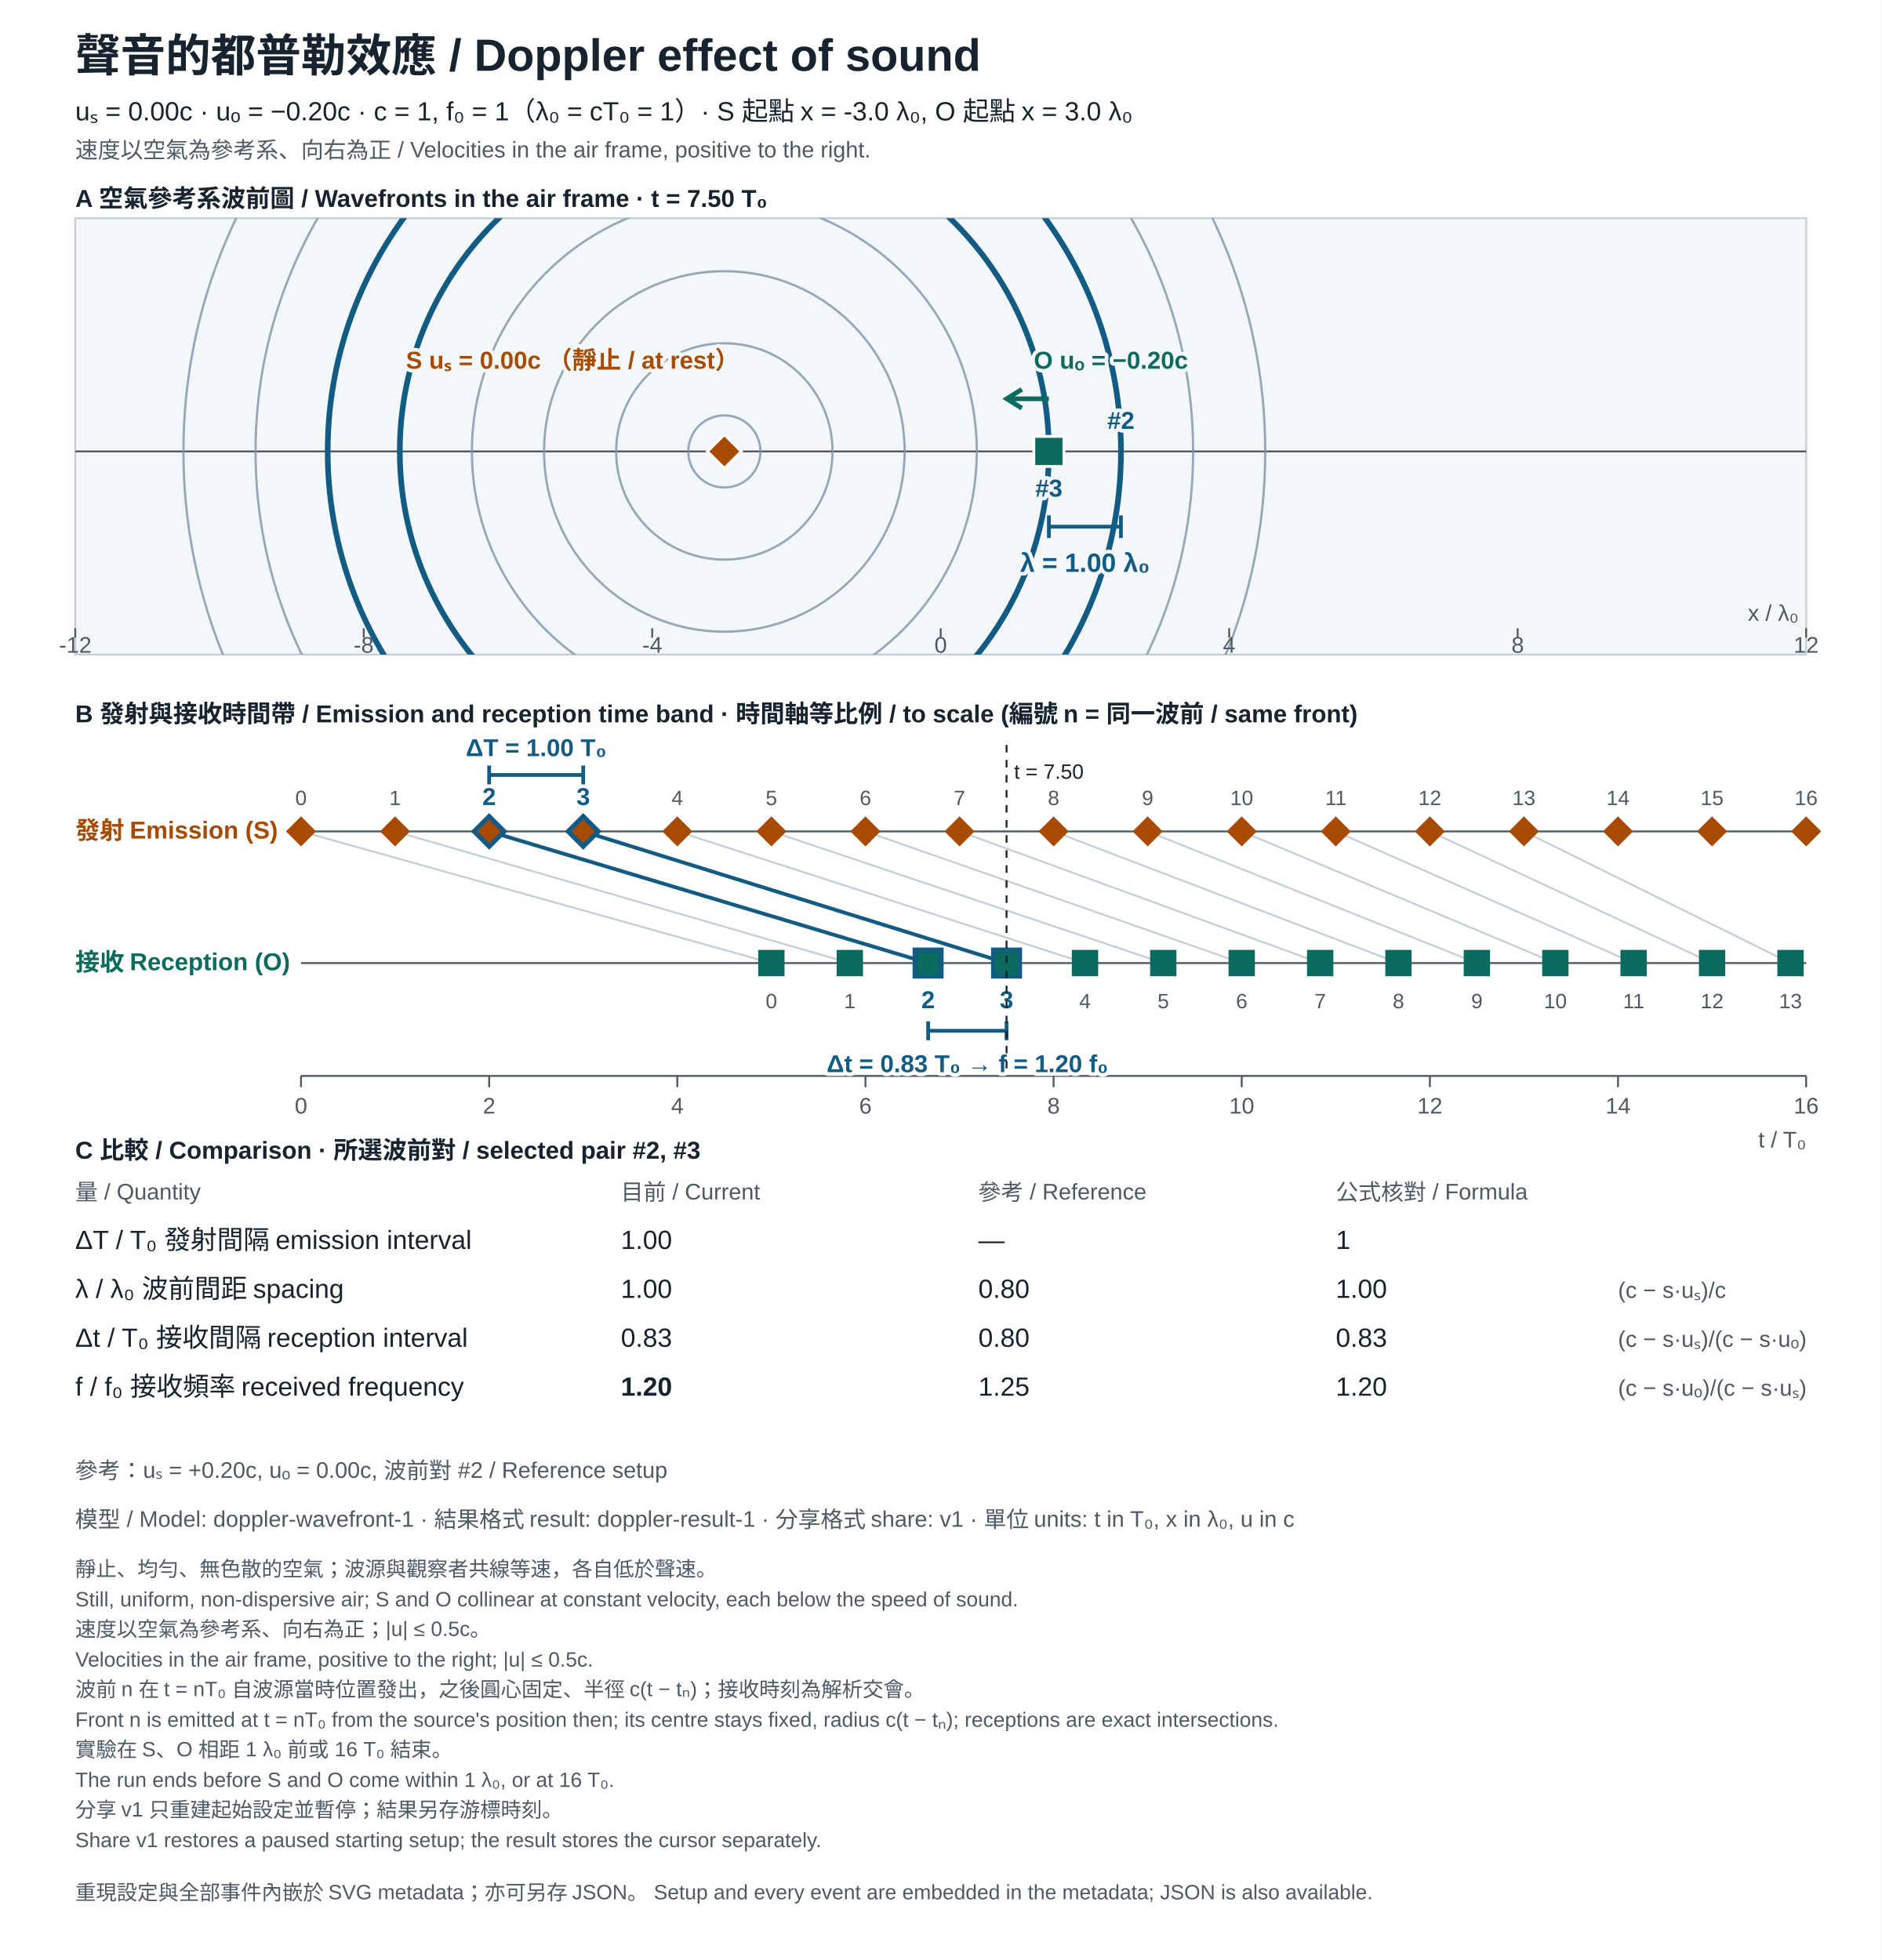
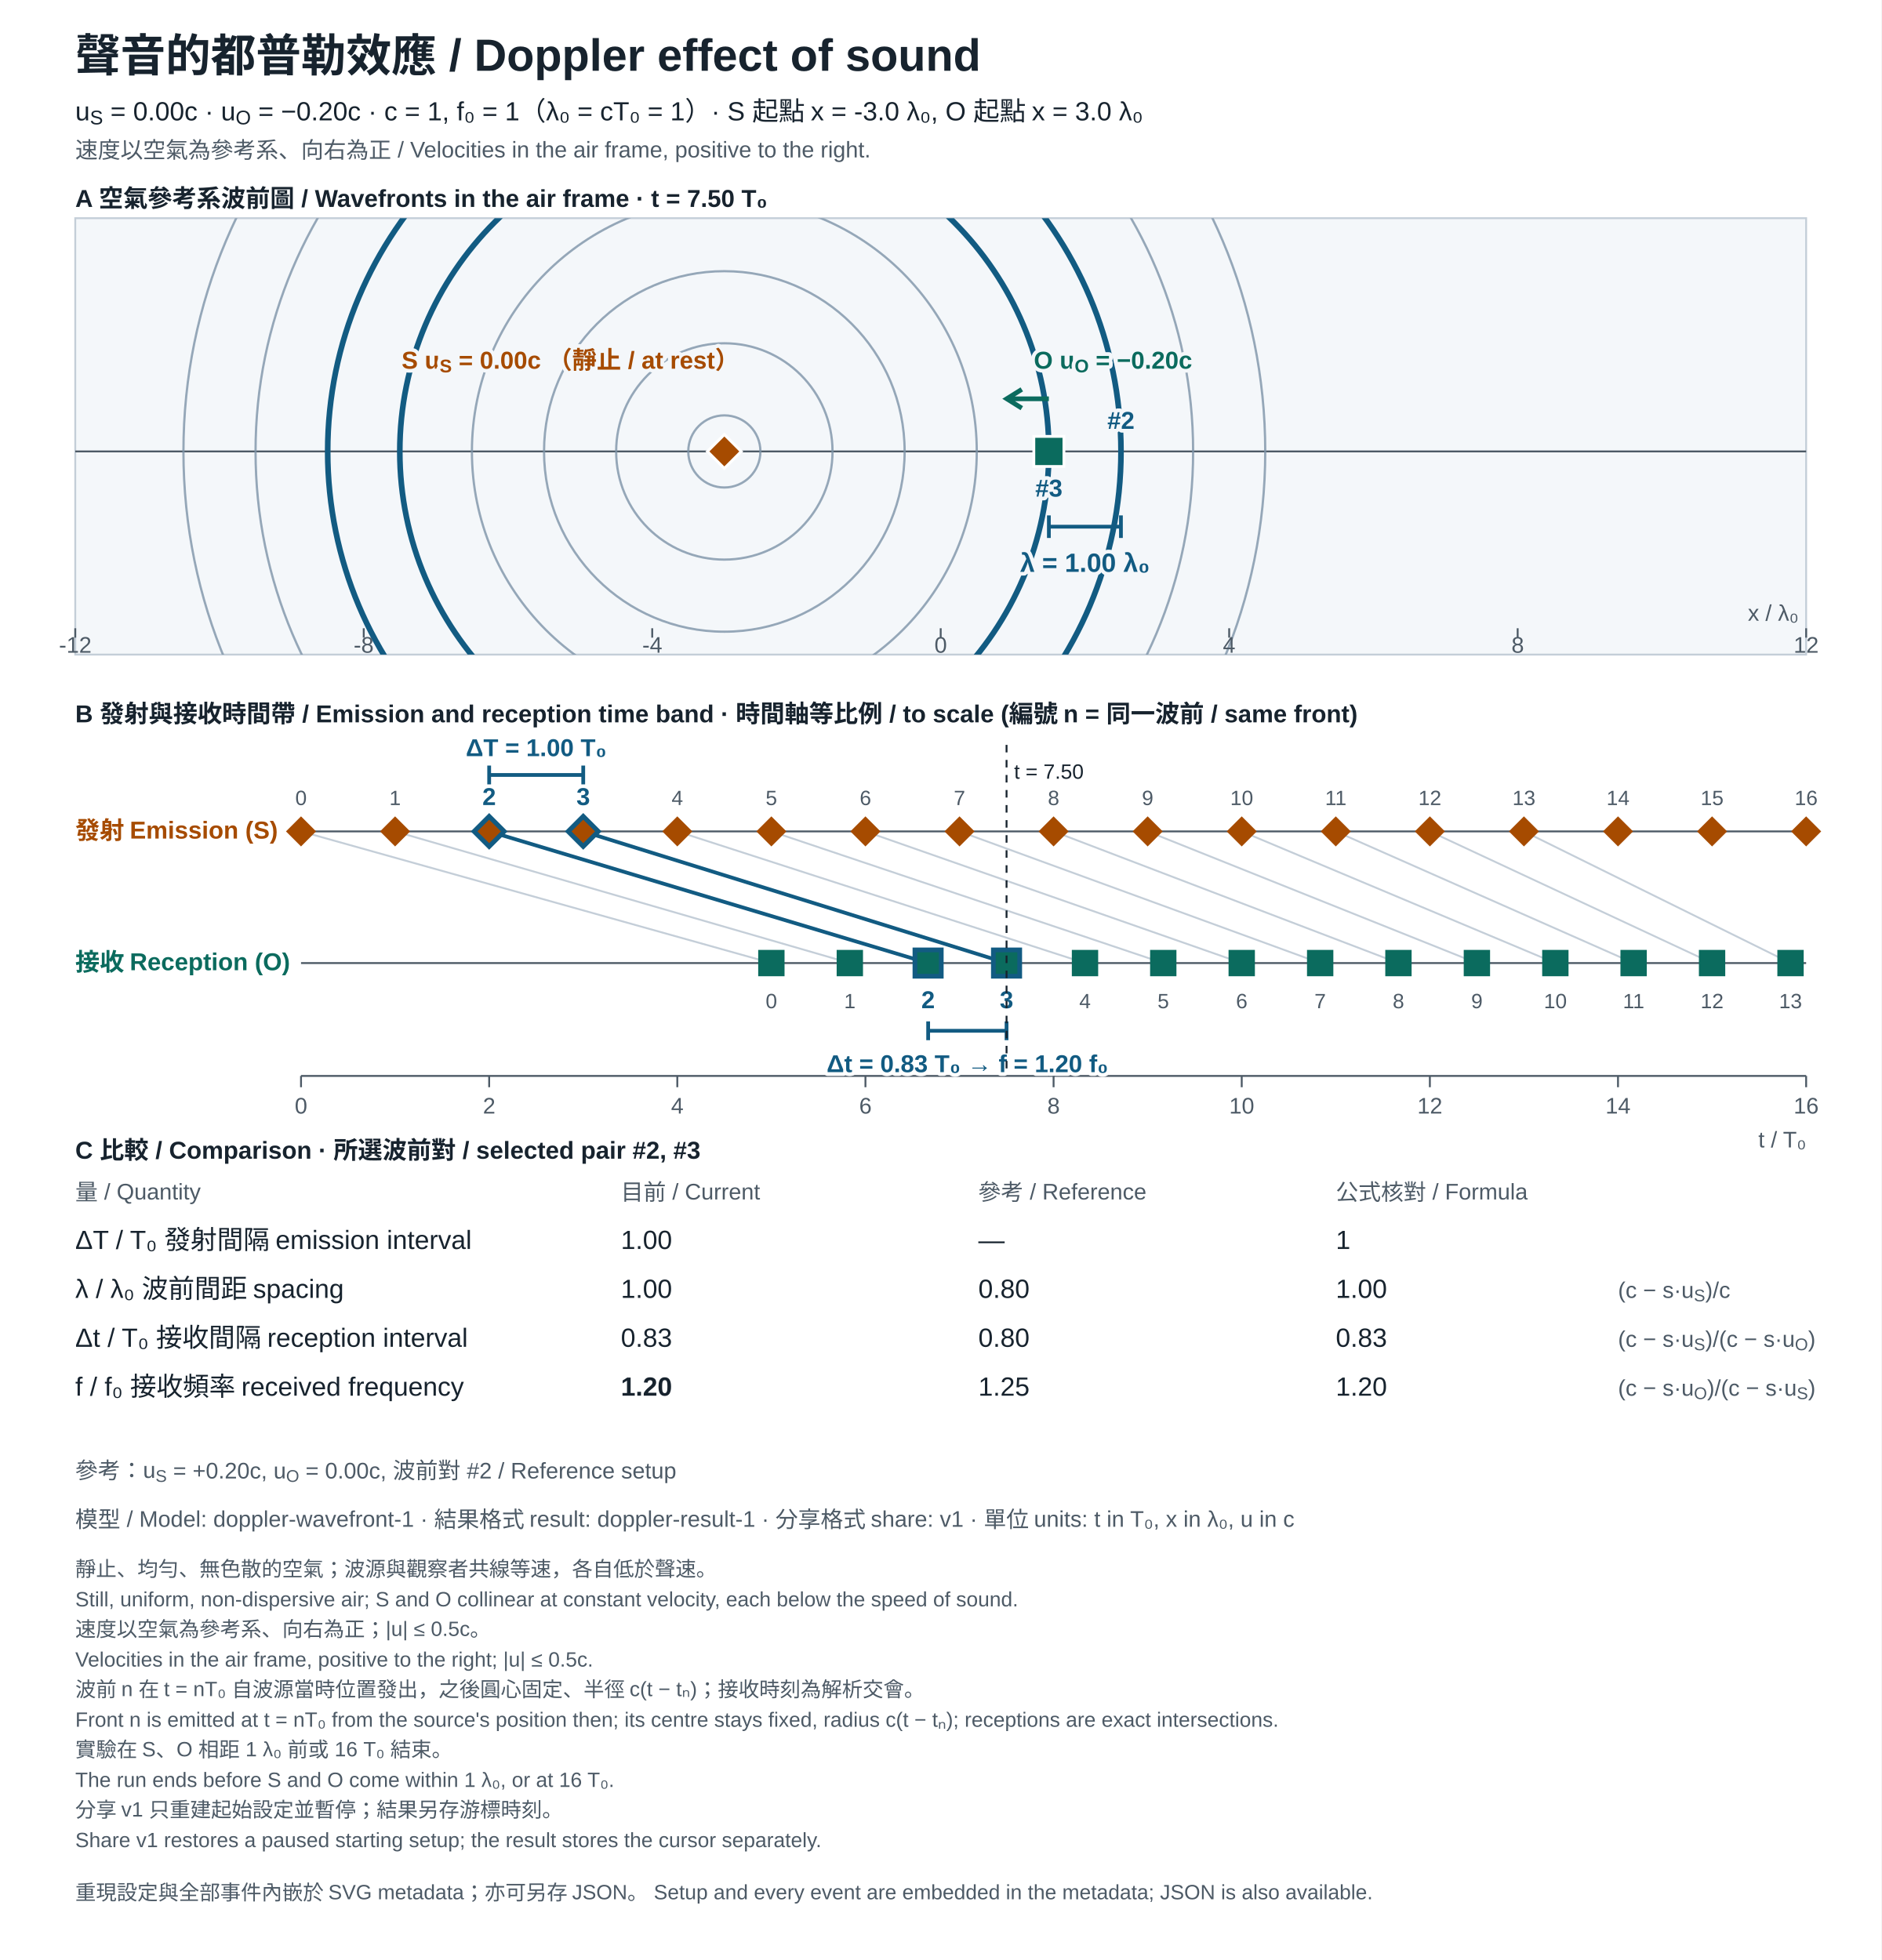
<svg xmlns="http://www.w3.org/2000/svg" width="1000" height="1042" viewBox="0 0 1000 1042" role="img" aria-labelledby="title desc">
  <rect width="1000" height="1042" fill="white" />
  <g fill="#17232e" font-family="Arial, 'Noto Sans TC', sans-serif">
    <text x="40.0" y="38.0" font-size="24" font-weight="700">聲音的都普勒效應 / Doppler effect of sound</text>
-     <text x="40.0" y="64.0" font-size="14">uₛ = 0.00c · uₒ = −0.20c · c = 1, f₀ = 1（λ₀ = cT₀ = 1）· S 起點 x = -3.0 λ₀, O 起點 x = 3.0 λ₀</text>
+     <text x="40.0" y="64.0" font-size="14">u<tspan baseline-shift="sub" font-size="75%">S</tspan> = 0.00c · u<tspan baseline-shift="sub" font-size="75%">O</tspan> = −0.20c · c = 1, f₀ = 1（λ₀ = cT₀ = 1）· S 起點 x = -3.0 λ₀, O 起點 x = 3.0 λ₀</text>
    <text x="40.0" y="84.0" font-size="12" fill="#4d5a66">速度以空氣為參考系、向右為正 / Velocities in the air frame, positive to the right.</text>
    <clipPath id="clipA">
      <rect x="40" y="116" width="920" height="232" />
    </clipPath>
    <rect x="40" y="116" width="920" height="232" fill="#f4f7fa" stroke="#c4ced8" />
    <text x="40.0" y="110.0" font-size="13" font-weight="700">A  空氣參考系波前圖 / Wavefronts in the air frame · t = 7.50 T₀</text>
    <g clip-path="url(#clipA)">
      <path d="M40 240H960" stroke="#4d5a66" stroke-width="1" />
      <circle data-front="0" cx="385.00" cy="240" r="287.50" fill="none" stroke="#7d93a8" stroke-width="1.2" stroke-dasharray="none" opacity="0.8" />
      <circle data-front="1" cx="385.00" cy="240" r="249.17" fill="none" stroke="#7d93a8" stroke-width="1.2" stroke-dasharray="none" opacity="0.8" />
      <circle data-front="2" cx="385.00" cy="240" r="210.83" fill="none" stroke="#125b82" stroke-width="3" />
      <circle data-front="3" cx="385.00" cy="240" r="172.50" fill="none" stroke="#125b82" stroke-width="3" />
      <circle data-front="4" cx="385.00" cy="240" r="134.17" fill="none" stroke="#7d93a8" stroke-width="1.2" stroke-dasharray="none" opacity="0.8" />
      <circle data-front="5" cx="385.00" cy="240" r="95.83" fill="none" stroke="#7d93a8" stroke-width="1.2" stroke-dasharray="none" opacity="0.8" />
      <circle data-front="6" cx="385.00" cy="240" r="57.50" fill="none" stroke="#7d93a8" stroke-width="1.2" stroke-dasharray="none" opacity="0.8" />
      <circle data-front="7" cx="385.00" cy="240" r="19.17" fill="none" stroke="#7d93a8" stroke-width="1.2" stroke-dasharray="none" opacity="0.8" />
      <circle cx="385.00" cy="240" r="2.4" fill="#fff" stroke="#7d93a8" />
      <circle cx="385.00" cy="240" r="2.4" fill="#fff" stroke="#7d93a8" />
      <circle cx="385.00" cy="240" r="2.4" fill="#fff" stroke="#7d93a8" />
      <circle cx="385.00" cy="240" r="2.4" fill="#fff" stroke="#7d93a8" />
      <circle cx="385.00" cy="240" r="2.4" fill="#fff" stroke="#7d93a8" />
      <circle cx="385.00" cy="240" r="2.4" fill="#fff" stroke="#7d93a8" />
      <circle cx="385.00" cy="240" r="2.4" fill="#fff" stroke="#7d93a8" />
      <circle cx="385.00" cy="240" r="2.4" fill="#fff" stroke="#7d93a8" />
      <path d="M595.8 274V286M557.5 274V286M595.8 280H557.5" stroke="#125b82" stroke-width="2" fill="none" />
      <text x="576.7" y="304.0" font-size="14" text-anchor="middle" fill="#125b82" font-weight="700" paint-order="stroke" stroke="#f4f7fa" stroke-width="4" stroke-linejoin="round">λ = 1.00 λ₀</text>
      <text x="595.8" y="228.0" font-size="13" text-anchor="middle" fill="#125b82" font-weight="700" paint-order="stroke" stroke="#f4f7fa" stroke-width="4" stroke-linejoin="round">#2</text>
      <text x="557.5" y="264.0" font-size="13" text-anchor="middle" fill="#125b82" font-weight="700" paint-order="stroke" stroke="#f4f7fa" stroke-width="4" stroke-linejoin="round">#3</text>
      <path d="M385 231L394 240L385 249L376 240Z" fill="#a64b00" stroke="#fff" stroke-width="1.5" />
      <rect x="549.5" y="232" width="16" height="16" fill="#0b6b5e" stroke="#fff" stroke-width="1.5" />
      <path d="M557.5 212H535.1M543.1 207L535.1 212L543.1 217" stroke="#0b6b5e" stroke-width="2.5" fill="none" />
-       <text x="393.0" y="196.0" font-size="13" text-anchor="end" fill="#a64b00" font-weight="700" paint-order="stroke" stroke="#f4f7fa" stroke-width="4" stroke-linejoin="round">S  uₛ = 0.00c （靜止 / at rest）</text>
-       <text x="549.5" y="196.0" font-size="13" text-anchor="start" fill="#0b6b5e" font-weight="700" paint-order="stroke" stroke="#f4f7fa" stroke-width="4" stroke-linejoin="round">O  uₒ = −0.20c </text>
+       <text x="393.0" y="196.0" font-size="13" text-anchor="end" fill="#a64b00" font-weight="700" paint-order="stroke" stroke="#f4f7fa" stroke-width="4" stroke-linejoin="round">S  u<tspan baseline-shift="sub" font-size="75%">S</tspan> = 0.00c （靜止 / at rest）</text>
+       <text x="549.5" y="196.0" font-size="13" text-anchor="start" fill="#0b6b5e" font-weight="700" paint-order="stroke" stroke="#f4f7fa" stroke-width="4" stroke-linejoin="round">O  u<tspan baseline-shift="sub" font-size="75%">O</tspan> = −0.20c </text>
    </g>
    <path d="M40 334v5" stroke="#4d5a66" />
    <text x="40.0" y="347.0" font-size="12" text-anchor="middle" fill="#4d5a66">-12</text>
    <path d="M193.333 334v5" stroke="#4d5a66" />
    <text x="193.3" y="347.0" font-size="12" text-anchor="middle" fill="#4d5a66">-8</text>
    <path d="M346.667 334v5" stroke="#4d5a66" />
    <text x="346.7" y="347.0" font-size="12" text-anchor="middle" fill="#4d5a66">-4</text>
    <path d="M500 334v5" stroke="#4d5a66" />
    <text x="500.0" y="347.0" font-size="12" text-anchor="middle" fill="#4d5a66">0</text>
    <path d="M653.333 334v5" stroke="#4d5a66" />
    <text x="653.3" y="347.0" font-size="12" text-anchor="middle" fill="#4d5a66">4</text>
    <path d="M806.667 334v5" stroke="#4d5a66" />
    <text x="806.7" y="347.0" font-size="12" text-anchor="middle" fill="#4d5a66">8</text>
    <path d="M960 334v5" stroke="#4d5a66" />
    <text x="960.0" y="347.0" font-size="12" text-anchor="middle" fill="#4d5a66">12</text>
    <text x="956.0" y="330.0" font-size="12" text-anchor="end" fill="#4d5a66">x / λ₀</text>
    <text x="40.0" y="384.0" font-size="13" font-weight="700">B  發射與接收時間帶 / Emission and reception time band · 時間軸等比例 / to scale  (編號 n = 同一波前 / same front)</text>
    <text x="40.0" y="446.0" font-size="13" fill="#a64b00" font-weight="700">發射 Emission (S)</text>
    <text x="40.0" y="516.0" font-size="13" fill="#0b6b5e" font-weight="700">接收 Reception (O)</text>
    <path d="M160 442H960M160 512H960M160 572H960" stroke="#4d5a66" stroke-width="1" />
    <path d="M160.0 442L410.0 512" stroke="#c4ced8" stroke-width="1" />
    <path d="M210.0 442L451.7 512" stroke="#c4ced8" stroke-width="1" />
    <path d="M260.0 442L493.3 512" stroke="#125b82" stroke-width="2" />
    <path d="M310.0 442L535.0 512" stroke="#125b82" stroke-width="2" />
    <path d="M360.0 442L576.7 512" stroke="#c4ced8" stroke-width="1" />
    <path d="M410.0 442L618.3 512" stroke="#c4ced8" stroke-width="1" />
    <path d="M460.0 442L660.0 512" stroke="#c4ced8" stroke-width="1" />
    <path d="M510.0 442L701.7 512" stroke="#c4ced8" stroke-width="1" />
    <path d="M560.0 442L743.3 512" stroke="#c4ced8" stroke-width="1" />
    <path d="M610.0 442L785.0 512" stroke="#c4ced8" stroke-width="1" />
    <path d="M660.0 442L826.7 512" stroke="#c4ced8" stroke-width="1" />
    <path d="M710.0 442L868.3 512" stroke="#c4ced8" stroke-width="1" />
    <path d="M760.0 442L910.0 512" stroke="#c4ced8" stroke-width="1" />
    <path d="M810.0 442L951.7 512" stroke="#c4ced8" stroke-width="1" />
    <g data-event="emission" data-n="0">
      <path d="M160.0 434L168.0 442L160.0 450L152.0 442Z" fill="#a64b00" />
    </g>
    <text x="160.0" y="428.0" font-size="11" text-anchor="middle" fill="#4d5a66">0</text>
    <g data-event="emission" data-n="1">
      <path d="M210.0 434L218.0 442L210.0 450L202.0 442Z" fill="#a64b00" />
    </g>
    <text x="210.0" y="428.0" font-size="11" text-anchor="middle" fill="#4d5a66">1</text>
    <g data-event="emission" data-n="2">
      <path d="M260.0 434L268.0 442L260.0 450L252.0 442Z" fill="#a64b00" stroke="#125b82" stroke-width="2.5" />
    </g>
    <text x="260.0" y="428.0" font-size="13" text-anchor="middle" fill="#125b82" font-weight="700">2</text>
    <g data-event="emission" data-n="3">
      <path d="M310.0 434L318.0 442L310.0 450L302.0 442Z" fill="#a64b00" stroke="#125b82" stroke-width="2.5" />
    </g>
    <text x="310.0" y="428.0" font-size="13" text-anchor="middle" fill="#125b82" font-weight="700">3</text>
    <g data-event="emission" data-n="4">
      <path d="M360.0 434L368.0 442L360.0 450L352.0 442Z" fill="#a64b00" />
    </g>
    <text x="360.0" y="428.0" font-size="11" text-anchor="middle" fill="#4d5a66">4</text>
    <g data-event="emission" data-n="5">
      <path d="M410.0 434L418.0 442L410.0 450L402.0 442Z" fill="#a64b00" />
    </g>
    <text x="410.0" y="428.0" font-size="11" text-anchor="middle" fill="#4d5a66">5</text>
    <g data-event="emission" data-n="6">
      <path d="M460.0 434L468.0 442L460.0 450L452.0 442Z" fill="#a64b00" />
    </g>
    <text x="460.0" y="428.0" font-size="11" text-anchor="middle" fill="#4d5a66">6</text>
    <g data-event="emission" data-n="7">
      <path d="M510.0 434L518.0 442L510.0 450L502.0 442Z" fill="#a64b00" />
    </g>
    <text x="510.0" y="428.0" font-size="11" text-anchor="middle" fill="#4d5a66">7</text>
    <g data-event="emission" data-n="8">
      <path d="M560.0 434L568.0 442L560.0 450L552.0 442Z" fill="#a64b00" />
    </g>
    <text x="560.0" y="428.0" font-size="11" text-anchor="middle" fill="#4d5a66">8</text>
    <g data-event="emission" data-n="9">
      <path d="M610.0 434L618.0 442L610.0 450L602.0 442Z" fill="#a64b00" />
    </g>
    <text x="610.0" y="428.0" font-size="11" text-anchor="middle" fill="#4d5a66">9</text>
    <g data-event="emission" data-n="10">
      <path d="M660.0 434L668.0 442L660.0 450L652.0 442Z" fill="#a64b00" />
    </g>
    <text x="660.0" y="428.0" font-size="11" text-anchor="middle" fill="#4d5a66">10</text>
    <g data-event="emission" data-n="11">
      <path d="M710.0 434L718.0 442L710.0 450L702.0 442Z" fill="#a64b00" />
    </g>
    <text x="710.0" y="428.0" font-size="11" text-anchor="middle" fill="#4d5a66">11</text>
    <g data-event="emission" data-n="12">
      <path d="M760.0 434L768.0 442L760.0 450L752.0 442Z" fill="#a64b00" />
    </g>
    <text x="760.0" y="428.0" font-size="11" text-anchor="middle" fill="#4d5a66">12</text>
    <g data-event="emission" data-n="13">
      <path d="M810.0 434L818.0 442L810.0 450L802.0 442Z" fill="#a64b00" />
    </g>
    <text x="810.0" y="428.0" font-size="11" text-anchor="middle" fill="#4d5a66">13</text>
    <g data-event="emission" data-n="14">
      <path d="M860.0 434L868.0 442L860.0 450L852.0 442Z" fill="#a64b00" />
    </g>
    <text x="860.0" y="428.0" font-size="11" text-anchor="middle" fill="#4d5a66">14</text>
    <g data-event="emission" data-n="15">
      <path d="M910.0 434L918.0 442L910.0 450L902.0 442Z" fill="#a64b00" />
    </g>
    <text x="910.0" y="428.0" font-size="11" text-anchor="middle" fill="#4d5a66">15</text>
    <g data-event="emission" data-n="16">
      <path d="M960.0 434L968.0 442L960.0 450L952.0 442Z" fill="#a64b00" />
    </g>
    <text x="960.0" y="428.0" font-size="11" text-anchor="middle" fill="#4d5a66">16</text>
    <g data-event="reception" data-n="0">
      <rect x="403.0" y="505" width="14" height="14" fill="#0b6b5e" />
    </g>
    <text x="410.0" y="536.0" font-size="11" text-anchor="middle" fill="#4d5a66">0</text>
    <g data-event="reception" data-n="1">
      <rect x="444.7" y="505" width="14" height="14" fill="#0b6b5e" />
    </g>
    <text x="451.7" y="536.0" font-size="11" text-anchor="middle" fill="#4d5a66">1</text>
    <g data-event="reception" data-n="2">
      <rect x="486.3" y="505" width="14" height="14" fill="#0b6b5e" stroke="#125b82" stroke-width="2.5" />
    </g>
    <text x="493.3" y="536.0" font-size="13" text-anchor="middle" fill="#125b82" font-weight="700">2</text>
    <g data-event="reception" data-n="3">
      <rect x="528.0" y="505" width="14" height="14" fill="#0b6b5e" stroke="#125b82" stroke-width="2.5" />
    </g>
    <text x="535.0" y="536.0" font-size="13" text-anchor="middle" fill="#125b82" font-weight="700">3</text>
    <g data-event="reception" data-n="4">
      <rect x="569.7" y="505" width="14" height="14" fill="#0b6b5e" />
    </g>
    <text x="576.7" y="536.0" font-size="11" text-anchor="middle" fill="#4d5a66">4</text>
    <g data-event="reception" data-n="5">
      <rect x="611.3" y="505" width="14" height="14" fill="#0b6b5e" />
    </g>
    <text x="618.3" y="536.0" font-size="11" text-anchor="middle" fill="#4d5a66">5</text>
    <g data-event="reception" data-n="6">
      <rect x="653.0" y="505" width="14" height="14" fill="#0b6b5e" />
    </g>
    <text x="660.0" y="536.0" font-size="11" text-anchor="middle" fill="#4d5a66">6</text>
    <g data-event="reception" data-n="7">
      <rect x="694.7" y="505" width="14" height="14" fill="#0b6b5e" />
    </g>
    <text x="701.7" y="536.0" font-size="11" text-anchor="middle" fill="#4d5a66">7</text>
    <g data-event="reception" data-n="8">
      <rect x="736.3" y="505" width="14" height="14" fill="#0b6b5e" />
    </g>
    <text x="743.3" y="536.0" font-size="11" text-anchor="middle" fill="#4d5a66">8</text>
    <g data-event="reception" data-n="9">
      <rect x="778.0" y="505" width="14" height="14" fill="#0b6b5e" />
    </g>
    <text x="785.0" y="536.0" font-size="11" text-anchor="middle" fill="#4d5a66">9</text>
    <g data-event="reception" data-n="10">
      <rect x="819.7" y="505" width="14" height="14" fill="#0b6b5e" />
    </g>
    <text x="826.7" y="536.0" font-size="11" text-anchor="middle" fill="#4d5a66">10</text>
    <g data-event="reception" data-n="11">
      <rect x="861.3" y="505" width="14" height="14" fill="#0b6b5e" />
    </g>
    <text x="868.3" y="536.0" font-size="11" text-anchor="middle" fill="#4d5a66">11</text>
    <g data-event="reception" data-n="12">
      <rect x="903.0" y="505" width="14" height="14" fill="#0b6b5e" />
    </g>
    <text x="910.0" y="536.0" font-size="11" text-anchor="middle" fill="#4d5a66">12</text>
    <g data-event="reception" data-n="13">
      <rect x="944.7" y="505" width="14" height="14" fill="#0b6b5e" />
    </g>
    <text x="951.7" y="536.0" font-size="11" text-anchor="middle" fill="#4d5a66">13</text>
    <path d="M260 412H310M260 407v10M310 407v10" stroke="#125b82" stroke-width="2" fill="none" />
    <text x="285.0" y="402.0" font-size="13" text-anchor="middle" fill="#125b82" font-weight="700" paint-order="stroke" stroke="#ffffff" stroke-width="4" stroke-linejoin="round">ΔT = 1.00 T₀</text>
    <path d="M493.333 548H535M493.333 543v10M535 543v10" stroke="#125b82" stroke-width="2" fill="none" />
    <text x="514.2" y="570.0" font-size="13" text-anchor="middle" fill="#125b82" font-weight="700" paint-order="stroke" stroke="#ffffff" stroke-width="4" stroke-linejoin="round">Δt = 0.83 T₀  →  f = 1.20 f₀</text>
    <path d="M535 396V572" stroke="#17232e" stroke-dasharray="4 4" />
    <text x="539.0" y="414.0" font-size="11" fill="#17232e" paint-order="stroke" stroke="#ffffff" stroke-width="4" stroke-linejoin="round">t = 7.50</text>
    <path d="M160 572v6" stroke="#4d5a66" />
    <text x="160.0" y="592.0" font-size="12" text-anchor="middle" fill="#4d5a66">0</text>
    <path d="M260 572v6" stroke="#4d5a66" />
    <text x="260.0" y="592.0" font-size="12" text-anchor="middle" fill="#4d5a66">2</text>
    <path d="M360 572v6" stroke="#4d5a66" />
    <text x="360.0" y="592.0" font-size="12" text-anchor="middle" fill="#4d5a66">4</text>
    <path d="M460 572v6" stroke="#4d5a66" />
    <text x="460.0" y="592.0" font-size="12" text-anchor="middle" fill="#4d5a66">6</text>
    <path d="M560 572v6" stroke="#4d5a66" />
    <text x="560.0" y="592.0" font-size="12" text-anchor="middle" fill="#4d5a66">8</text>
    <path d="M660 572v6" stroke="#4d5a66" />
    <text x="660.0" y="592.0" font-size="12" text-anchor="middle" fill="#4d5a66">10</text>
    <path d="M760 572v6" stroke="#4d5a66" />
    <text x="760.0" y="592.0" font-size="12" text-anchor="middle" fill="#4d5a66">12</text>
    <path d="M860 572v6" stroke="#4d5a66" />
    <text x="860.0" y="592.0" font-size="12" text-anchor="middle" fill="#4d5a66">14</text>
    <path d="M960 572v6" stroke="#4d5a66" />
    <text x="960.0" y="592.0" font-size="12" text-anchor="middle" fill="#4d5a66">16</text>
    <text x="960.0" y="610.0" font-size="12" text-anchor="end" fill="#4d5a66">t / T₀</text>
    <text x="40.0" y="616.0" font-size="13" font-weight="700">C  比較 / Comparison · 所選波前對 / selected pair #2, #3</text>
    <text x="40.0" y="638.0" font-size="12" fill="#4d5a66">量 / Quantity</text>
    <text x="330.0" y="638.0" font-size="12" fill="#4d5a66">目前 / Current</text>
    <text x="520.0" y="638.0" font-size="12" fill="#4d5a66">參考 / Reference</text>
    <text x="710.0" y="638.0" font-size="12" fill="#4d5a66">公式核對 / Formula</text>
    <text x="40.0" y="664.0" font-size="14">ΔT / T₀ 發射間隔 emission interval</text>
    <text x="330.0" y="664.0" font-size="14">1.00</text>
    <text x="520.0" y="664.0" font-size="14">—</text>
    <text x="710.0" y="664.0" font-size="14">1</text>
    <text x="40.0" y="690.0" font-size="14">λ / λ₀ 波前間距 spacing</text>
    <text x="330.0" y="690.0" font-size="14">1.00</text>
    <text x="520.0" y="690.0" font-size="14">0.80</text>
    <text x="710.0" y="690.0" font-size="14">1.00</text>
-     <text x="860.0" y="690.0" font-size="12" fill="#4d5a66">(c − s·uₛ)/c</text>
+     <text x="860.0" y="690.0" font-size="12" fill="#4d5a66">(c − s·u<tspan baseline-shift="sub" font-size="75%">S</tspan>)/c</text>
    <text x="40.0" y="716.0" font-size="14">Δt / T₀ 接收間隔 reception interval</text>
    <text x="330.0" y="716.0" font-size="14">0.83</text>
    <text x="520.0" y="716.0" font-size="14">0.80</text>
    <text x="710.0" y="716.0" font-size="14">0.83</text>
-     <text x="860.0" y="716.0" font-size="12" fill="#4d5a66">(c − s·uₛ)/(c − s·uₒ)</text>
+     <text x="860.0" y="716.0" font-size="12" fill="#4d5a66">(c − s·u<tspan baseline-shift="sub" font-size="75%">S</tspan>)/(c − s·u<tspan baseline-shift="sub" font-size="75%">O</tspan>)</text>
    <text x="40.0" y="742.0" font-size="14">f / f₀ 接收頻率 received frequency</text>
    <text x="330.0" y="742.0" font-size="14" font-weight="700">1.20</text>
    <text x="520.0" y="742.0" font-size="14">1.25</text>
    <text x="710.0" y="742.0" font-size="14">1.20</text>
-     <text x="860.0" y="742.0" font-size="12" fill="#4d5a66">(c − s·uₒ)/(c − s·uₛ)</text>
-     <text x="40.0" y="786.0" font-size="12" fill="#4d5a66">參考：uₛ = +0.20c, uₒ = 0.00c, 波前對 #2  / Reference setup</text>
+     <text x="860.0" y="742.0" font-size="12" fill="#4d5a66">(c − s·u<tspan baseline-shift="sub" font-size="75%">O</tspan>)/(c − s·u<tspan baseline-shift="sub" font-size="75%">S</tspan>)</text>
+     <text x="40.0" y="786.0" font-size="12" fill="#4d5a66">參考：u<tspan baseline-shift="sub" font-size="75%">S</tspan> = +0.20c, u<tspan baseline-shift="sub" font-size="75%">O</tspan> = 0.00c, 波前對 #2  / Reference setup</text>
    <text x="40.0" y="812.0" font-size="12" fill="#4d5a66">模型 / Model: doppler-wavefront-1 · 結果格式 result: doppler-result-1 · 分享格式 share: v1 · 單位 units: t in T₀, x in λ₀, u in c</text>
    <text x="40.0" y="838.0" font-size="11" fill="#4d5a66">靜止、均勻、無色散的空氣；波源與觀察者共線等速，各自低於聲速。</text>
    <text x="40.0" y="854.0" font-size="11" fill="#4d5a66">Still, uniform, non-dispersive air; S and O collinear at constant velocity, each below the speed of sound.</text>
    <text x="40.0" y="870.0" font-size="11" fill="#4d5a66">速度以空氣為參考系、向右為正；|u| ≤ 0.5c。</text>
    <text x="40.0" y="886.0" font-size="11" fill="#4d5a66">Velocities in the air frame, positive to the right; |u| ≤ 0.5c.</text>
    <text x="40.0" y="902.0" font-size="11" fill="#4d5a66">波前 n 在 t = nT₀ 自波源當時位置發出，之後圓心固定、半徑 c(t − tₙ)；接收時刻為解析交會。</text>
    <text x="40.0" y="918.0" font-size="11" fill="#4d5a66">Front n is emitted at t = nT₀ from the source's position then; its centre stays fixed, radius c(t − tₙ); receptions are exact intersections.</text>
    <text x="40.0" y="934.0" font-size="11" fill="#4d5a66">實驗在 S、O 相距 1 λ₀ 前或 16 T₀ 結束。</text>
    <text x="40.0" y="950.0" font-size="11" fill="#4d5a66">The run ends before S and O come within 1 λ₀, or at 16 T₀.</text>
    <text x="40.0" y="966.0" font-size="11" fill="#4d5a66">分享 v1 只重建起始設定並暫停；結果另存游標時刻。</text>
    <text x="40.0" y="982.0" font-size="11" fill="#4d5a66">Share v1 restores a paused starting setup; the result stores the cursor separately.</text>
    <text x="40.0" y="1010.0" font-size="11" fill="#4d5a66">重現設定與全部事件內嵌於 SVG metadata；亦可另存 JSON。 Setup and every event are embedded in the metadata; JSON is also available.</text>
  </g>
</svg>
